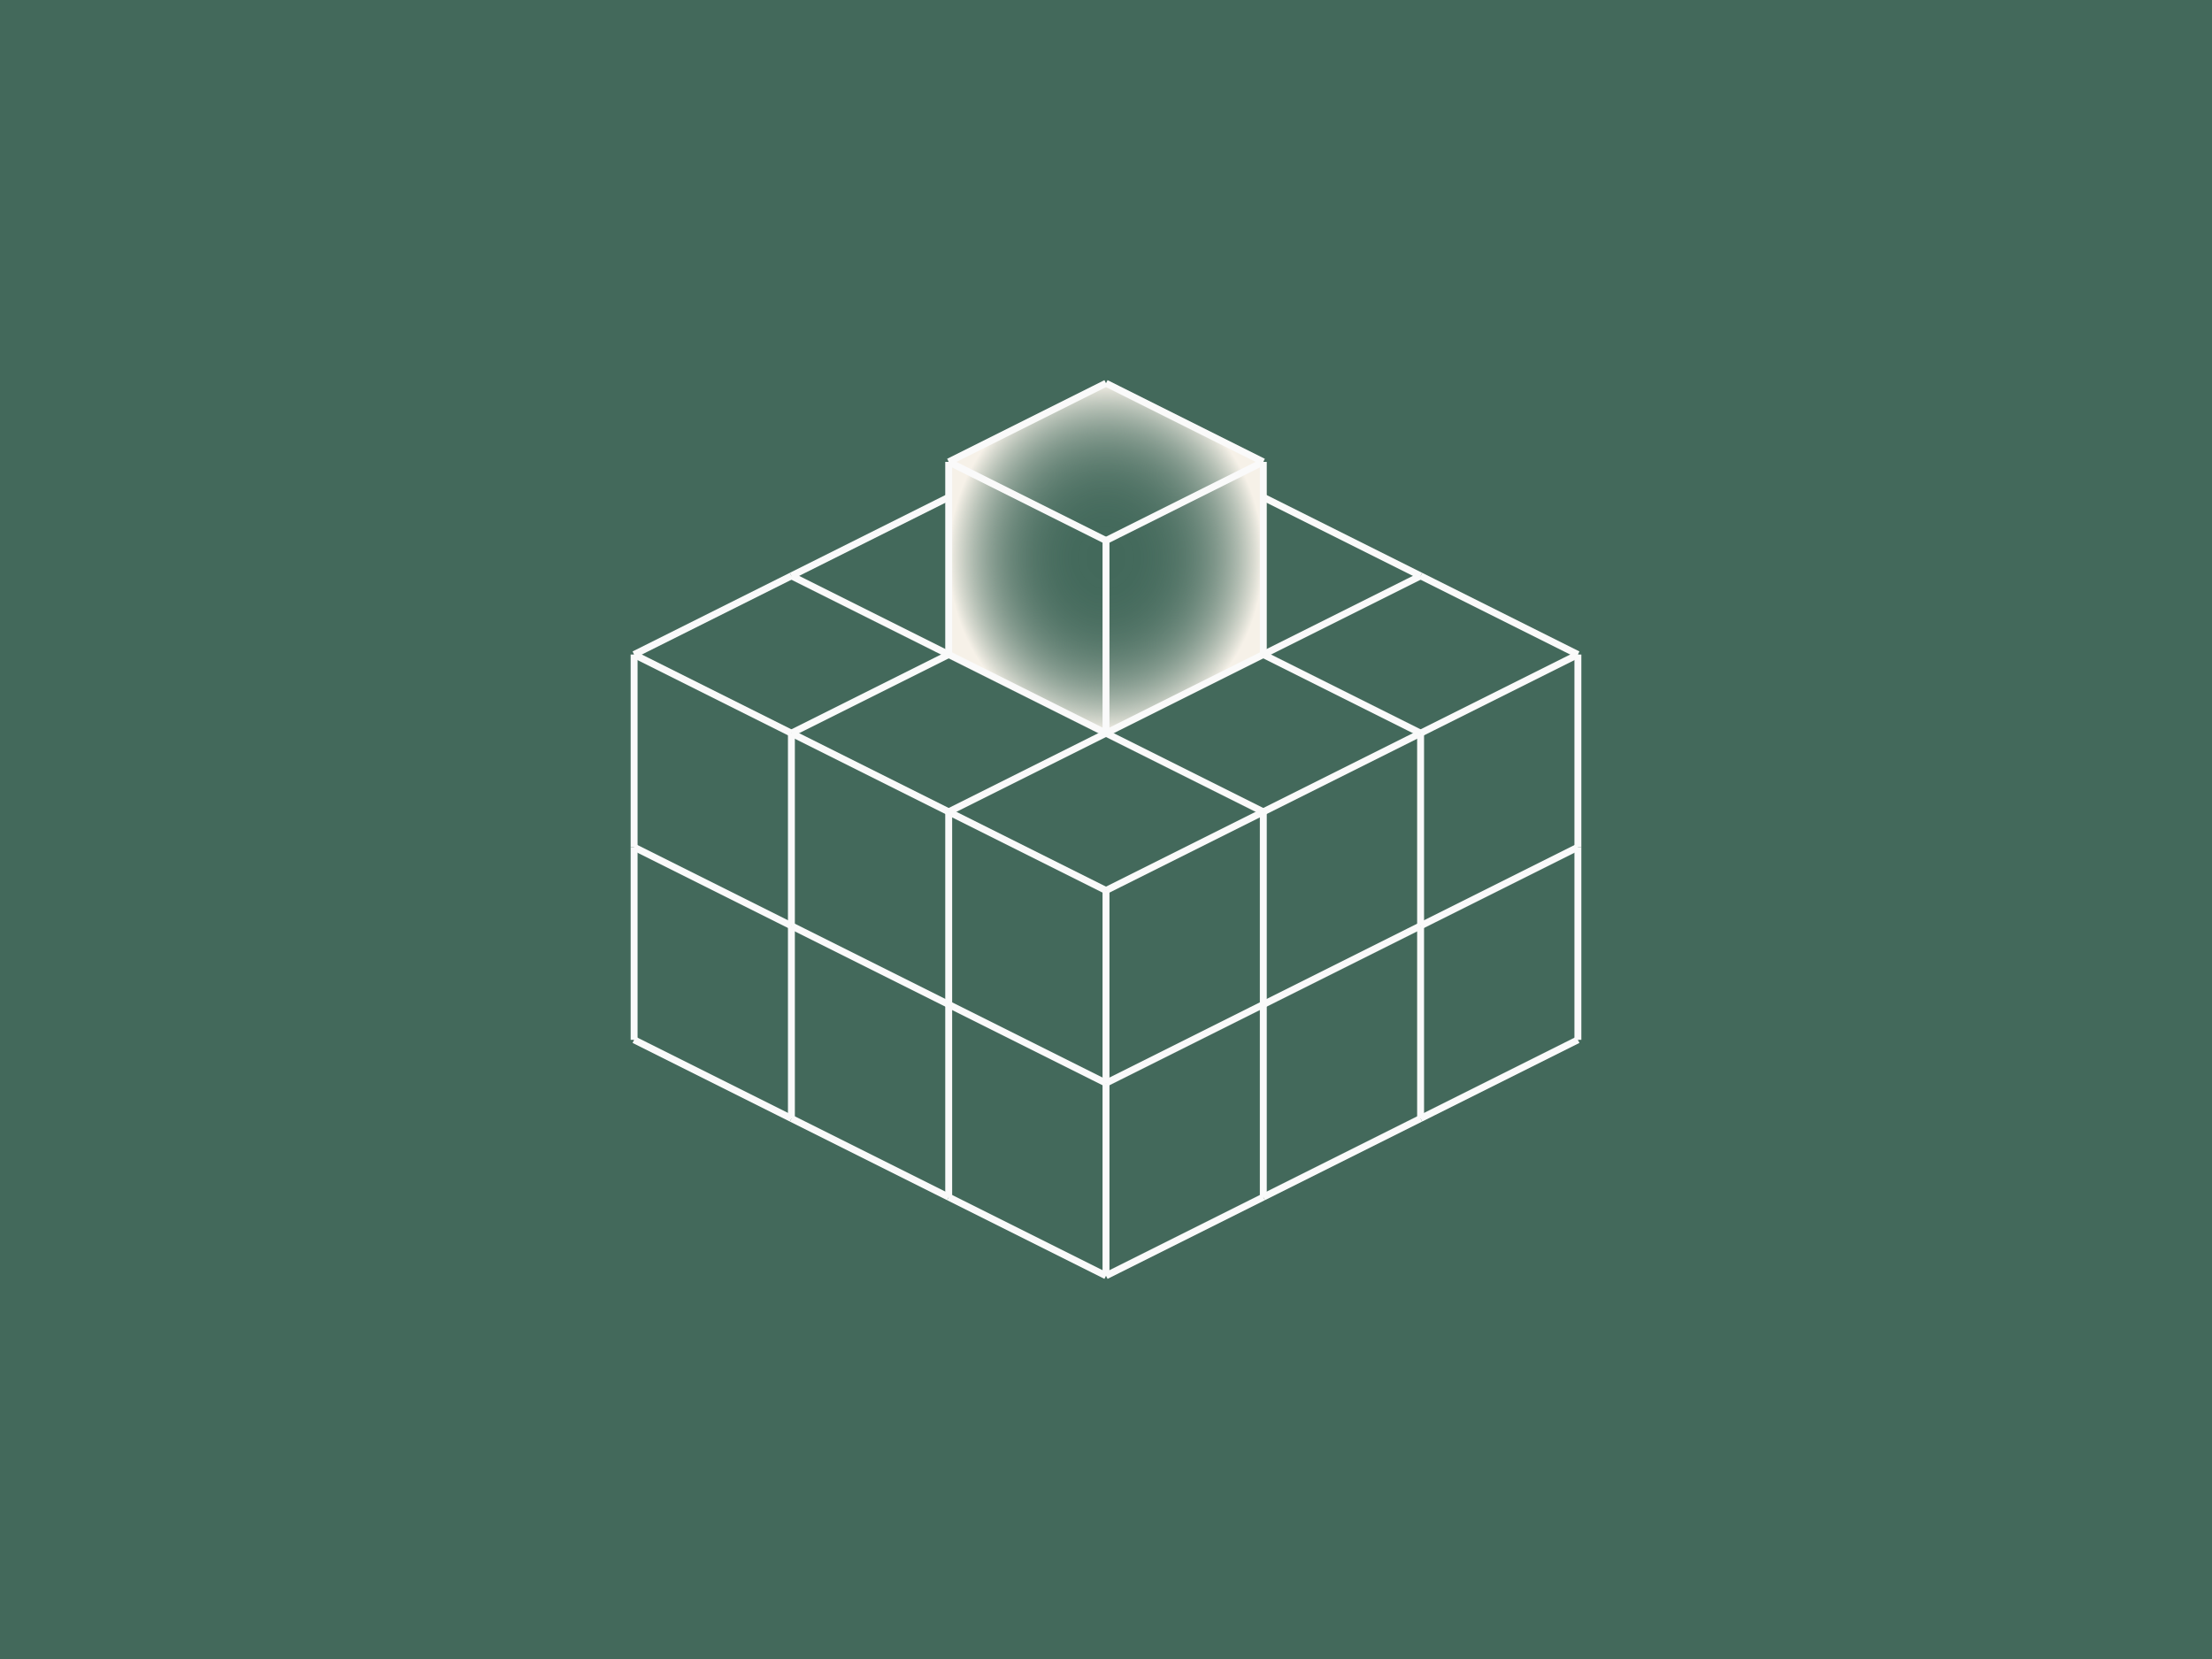
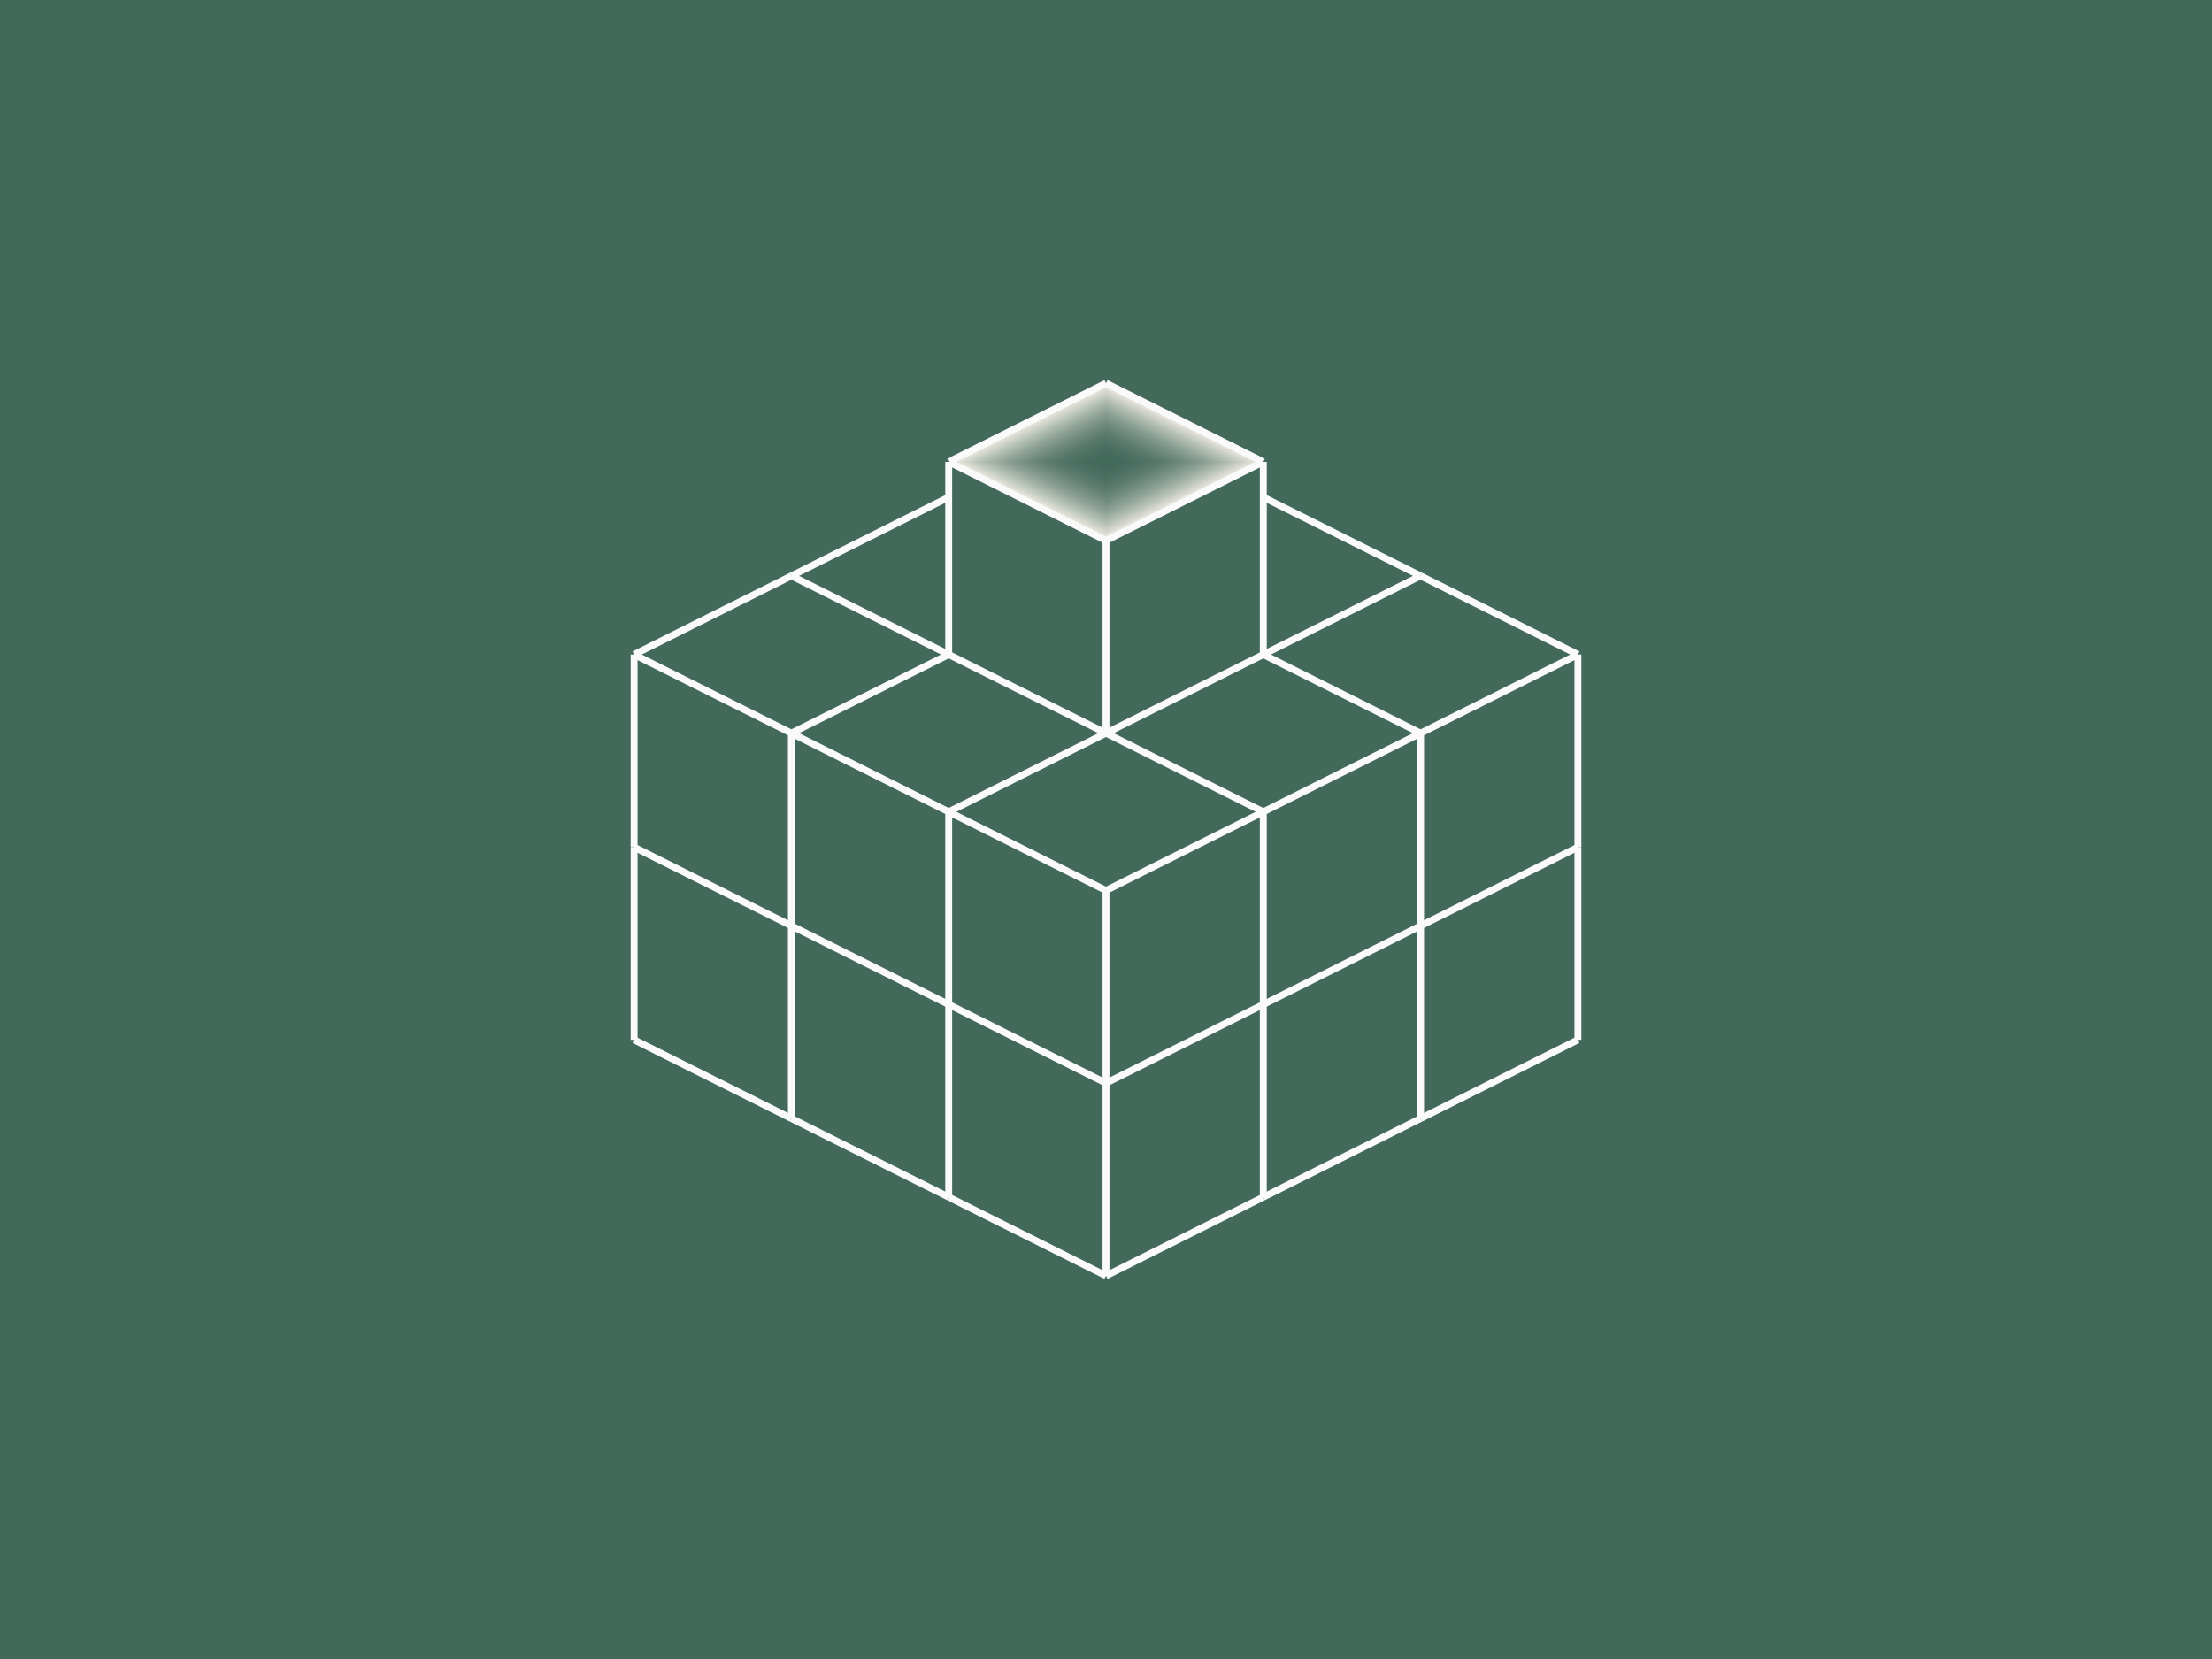
<svg xmlns="http://www.w3.org/2000/svg" width="3072" height="2304" viewBox="0 0 512 384">
  <rect width="512" height="384" fill="#43695B" />
  <svg x="64" y="0" width="384" height="384" viewBox="0 0 384 384">
    <defs>
-       <radialGradient id="iris-0" gradientUnits="userSpaceOnUse" cx="0" cy="0" r="1" gradientTransform="matrix(36.40884 0 0 40.50019 192 129.204)">
-         <stop offset="0" stop-color="#F6F1E8" stop-opacity="0" />
-         <stop offset="0.031" stop-color="#F6F1E8" stop-opacity="0" />
-         <stop offset="0.062" stop-color="#F6F1E8" stop-opacity="0" />
-         <stop offset="0.094" stop-color="#F6F1E8" stop-opacity="0.001" />
-         <stop offset="0.125" stop-color="#F6F1E8" stop-opacity="0.002" />
-         <stop offset="0.156" stop-color="#F6F1E8" stop-opacity="0.004" />
-         <stop offset="0.188" stop-color="#F6F1E8" stop-opacity="0.007" />
-         <stop offset="0.219" stop-color="#F6F1E8" stop-opacity="0.01" />
-         <stop offset="0.25" stop-color="#F6F1E8" stop-opacity="0.016" />
-         <stop offset="0.281" stop-color="#F6F1E8" stop-opacity="0.022" />
-         <stop offset="0.312" stop-color="#F6F1E8" stop-opacity="0.031" />
-         <stop offset="0.344" stop-color="#F6F1E8" stop-opacity="0.041" />
-         <stop offset="0.375" stop-color="#F6F1E8" stop-opacity="0.053" />
-         <stop offset="0.406" stop-color="#F6F1E8" stop-opacity="0.067" />
-         <stop offset="0.438" stop-color="#F6F1E8" stop-opacity="0.084" />
-         <stop offset="0.469" stop-color="#F6F1E8" stop-opacity="0.103" />
-         <stop offset="0.5" stop-color="#F6F1E8" stop-opacity="0.125" />
-         <stop offset="0.531" stop-color="#F6F1E8" stop-opacity="0.15" />
-         <stop offset="0.562" stop-color="#F6F1E8" stop-opacity="0.178" />
-         <stop offset="0.594" stop-color="#F6F1E8" stop-opacity="0.209" />
-         <stop offset="0.625" stop-color="#F6F1E8" stop-opacity="0.244" />
-         <stop offset="0.656" stop-color="#F6F1E8" stop-opacity="0.283" />
-         <stop offset="0.688" stop-color="#F6F1E8" stop-opacity="0.325" />
-         <stop offset="0.719" stop-color="#F6F1E8" stop-opacity="0.371" />
-         <stop offset="0.75" stop-color="#F6F1E8" stop-opacity="0.422" />
-         <stop offset="0.781" stop-color="#F6F1E8" stop-opacity="0.477" />
-         <stop offset="0.812" stop-color="#F6F1E8" stop-opacity="0.536" />
-         <stop offset="0.844" stop-color="#F6F1E8" stop-opacity="0.601" />
-         <stop offset="0.875" stop-color="#F6F1E8" stop-opacity="0.67" />
-         <stop offset="0.906" stop-color="#F6F1E8" stop-opacity="0.744" />
-         <stop offset="0.938" stop-color="#F6F1E8" stop-opacity="0.824" />
-         <stop offset="0.969" stop-color="#F6F1E8" stop-opacity="0.909" />
-         <stop offset="1" stop-color="#F6F1E8" stop-opacity="1" />
-       </radialGradient>
-       <mask id="iris-0-clip" maskUnits="userSpaceOnUse" x="0" y="0" width="384" height="384" style="mask-type:luminance">
-         <path d="M192 133.295L228.409 151.5L192 169.704L155.591 151.5Z" fill="white" />
-         <path d="M192 133.295L192 88.704L228.409 106.908L228.409 151.5Z" fill="white" />
-         <path d="M228.409 151.5L228.409 106.908L192 125.113L192 169.704Z" fill="white" />
-         <path d="M192 169.704L192 125.113L155.591 106.908L155.591 151.5Z" fill="white" />
-         <path d="M155.591 151.5L155.591 106.908L192 88.704L192 133.295Z" fill="white" />
-         <path d="M192 88.704L155.591 106.908L192 125.113L228.409 106.908Z" fill="white" />
+       <mask id="iris-0" maskUnits="userSpaceOnUse" x="0" y="0" width="384" height="384" style="mask-type:luminance">
+         <path d="M192 88.704L155.591 106.908L192 125.113L228.409 106.908Z" fill="white" fill-rule="evenodd" />
+         <path d="M192 88.893L155.97 106.908L192 124.923L228.03 106.908Z" fill="rgb(250,250,250)" />
+         <path d="M192 89.083L156.35 106.908L192 124.733L227.65 106.908Z" fill="rgb(244,244,244)" />
+         <path d="M192 89.273L156.729 106.908L192 124.544L227.271 106.908Z" fill="rgb(239,239,239)" />
+         <path d="M192 89.462L157.108 106.908L192 124.354L226.892 106.908Z" fill="rgb(234,234,234)" />
+         <path d="M192 89.652L157.487 106.908L192 124.165L226.513 106.908Z" fill="rgb(229,229,229)" />
+         <path d="M192 89.842L157.867 106.908L192 123.975L226.133 106.908Z" fill="rgb(224,224,224)" />
+         <path d="M192 90.031L158.246 106.908L192 123.785L225.754 106.908Z" fill="rgb(219,219,219)" />
+         <path d="M192 90.221L158.625 106.908L192 123.596L225.375 106.908Z" fill="rgb(214,214,214)" />
+         <path d="M192 90.411L159.004 106.908L192 123.406L224.996 106.908Z" fill="rgb(209,209,209)" />
+         <path d="M192 90.6L159.384 106.908L192 123.216L224.616 106.908Z" fill="rgb(205,205,205)" />
+         <path d="M192 90.79L159.763 106.908L192 123.027L224.237 106.908Z" fill="rgb(200,200,200)" />
+         <path d="M192 90.979L160.142 106.908L192 122.837L223.858 106.908Z" fill="rgb(195,195,195)" />
+         <path d="M192 91.169L160.522 106.908L192 122.648L223.478 106.908Z" fill="rgb(191,191,191)" />
+         <path d="M192 91.359L160.901 106.908L192 122.458L223.099 106.908Z" fill="rgb(186,186,186)" />
+         <path d="M192 91.548L161.28 106.908L192 122.268L222.72 106.908Z" fill="rgb(182,182,182)" />
+         <path d="M192 91.738L161.659 106.908L192 122.079L222.341 106.908Z" fill="rgb(177,177,177)" />
+         <path d="M192 91.928L162.039 106.908L192 121.889L221.961 106.908Z" fill="rgb(173,173,173)" />
+         <path d="M192 92.117L162.418 106.908L192 121.699L221.582 106.908Z" fill="rgb(168,168,168)" />
+         <path d="M192 92.307L162.797 106.908L192 121.51L221.203 106.908Z" fill="rgb(164,164,164)" />
+         <path d="M192 92.496L163.176 106.908L192 121.32L220.824 106.908Z" fill="rgb(160,160,160)" />
+         <path d="M192 92.686L163.556 106.908L192 121.13L220.444 106.908Z" fill="rgb(156,156,156)" />
+         <path d="M192 92.876L163.935 106.908L192 120.941L220.065 106.908Z" fill="rgb(152,152,152)" />
+         <path d="M192 93.065L164.314 106.908L192 120.751L219.686 106.908Z" fill="rgb(147,147,147)" />
+         <path d="M192 93.255L164.693 106.908L192 120.562L219.307 106.908Z" fill="rgb(143,143,143)" />
+         <path d="M192 93.445L165.073 106.908L192 120.372L218.927 106.908Z" fill="rgb(139,139,139)" />
+         <path d="M192 93.634L165.452 106.908L192 120.182L218.548 106.908Z" fill="rgb(136,136,136)" />
+         <path d="M192 93.824L165.831 106.908L192 119.993L218.169 106.908Z" fill="rgb(132,132,132)" />
+         <path d="M192 94.013L166.21 106.908L192 119.803L217.79 106.908Z" fill="rgb(128,128,128)" />
+         <path d="M192 94.203L166.59 106.908L192 119.613L217.41 106.908Z" fill="rgb(124,124,124)" />
+         <path d="M192 94.393L166.969 106.908L192 119.424L217.031 106.908Z" fill="rgb(121,121,121)" />
+         <path d="M192 94.582L167.348 106.908L192 119.234L216.652 106.908Z" fill="rgb(117,117,117)" />
+         <path d="M192 94.772L167.727 106.908L192 119.045L216.273 106.908Z" fill="rgb(113,113,113)" />
+         <path d="M192 94.962L168.107 106.908L192 118.855L215.893 106.908Z" fill="rgb(110,110,110)" />
+         <path d="M192 95.151L168.486 106.908L192 118.665L215.514 106.908Z" fill="rgb(106,106,106)" />
+         <path d="M192 95.341L168.865 106.908L192 118.476L215.135 106.908Z" fill="rgb(103,103,103)" />
+         <path d="M192 95.531L169.244 106.908L192 118.286L214.756 106.908Z" fill="rgb(100,100,100)" />
+         <path d="M192 95.72L169.624 106.908L192 118.096L214.376 106.908Z" fill="rgb(96,96,96)" />
+         <path d="M192 95.91L170.003 106.908L192 117.907L213.997 106.908Z" fill="rgb(93,93,93)" />
+         <path d="M192 96.099L170.382 106.908L192 117.717L213.618 106.908Z" fill="rgb(90,90,90)" />
+         <path d="M192 96.289L170.762 106.908L192 117.528L213.238 106.908Z" fill="rgb(87,87,87)" />
+         <path d="M192 96.479L171.141 106.908L192 117.338L212.859 106.908Z" fill="rgb(84,84,84)" />
+         <path d="M192 96.668L171.52 106.908L192 117.148L212.48 106.908Z" fill="rgb(81,81,81)" />
+         <path d="M192 96.858L171.899 106.908L192 116.959L212.101 106.908Z" fill="rgb(78,78,78)" />
+         <path d="M192 97.048L172.279 106.908L192 116.769L211.721 106.908Z" fill="rgb(75,75,75)" />
+         <path d="M192 97.237L172.658 106.908L192 116.579L211.342 106.908Z" fill="rgb(72,72,72)" />
+         <path d="M192 97.427L173.037 106.908L192 116.39L210.963 106.908Z" fill="rgb(69,69,69)" />
+         <path d="M192 97.616L173.416 106.908L192 116.2L210.584 106.908Z" fill="rgb(66,66,66)" />
+         <path d="M192 97.806L173.796 106.908L192 116.01L210.204 106.908Z" fill="rgb(64,64,64)" />
+         <path d="M192 97.996L174.175 106.908L192 115.821L209.825 106.908Z" fill="rgb(61,61,61)" />
+         <path d="M192 98.185L174.554 106.908L192 115.631L209.446 106.908Z" fill="rgb(59,59,59)" />
+         <path d="M192 98.375L174.933 106.908L192 115.442L209.067 106.908Z" fill="rgb(56,56,56)" />
+         <path d="M192 98.565L175.313 106.908L192 115.252L208.687 106.908Z" fill="rgb(54,54,54)" />
+         <path d="M192 98.754L175.692 106.908L192 115.062L208.308 106.908Z" fill="rgb(51,51,51)" />
+         <path d="M192 98.944L176.071 106.908L192 114.873L207.929 106.908Z" fill="rgb(49,49,49)" />
+         <path d="M192 99.133L176.45 106.908L192 114.683L207.55 106.908Z" fill="rgb(47,47,47)" />
+         <path d="M192 99.323L176.83 106.908L192 114.493L207.17 106.908Z" fill="rgb(44,44,44)" />
+         <path d="M192 99.513L177.209 106.908L192 114.304L206.791 106.908Z" fill="rgb(42,42,42)" />
+         <path d="M192 99.702L177.588 106.908L192 114.114L206.412 106.908Z" fill="rgb(40,40,40)" />
+         <path d="M192 99.892L177.967 106.908L192 113.925L206.033 106.908Z" fill="rgb(38,38,38)" />
+         <path d="M192 100.082L178.347 106.908L192 113.735L205.653 106.908Z" fill="rgb(36,36,36)" />
+         <path d="M192 100.271L178.726 106.908L192 113.545L205.274 106.908Z" fill="rgb(34,34,34)" />
+         <path d="M192 100.461L179.105 106.908L192 113.356L204.895 106.908Z" fill="rgb(32,32,32)" />
+         <path d="M192 100.651L179.484 106.908L192 113.166L204.516 106.908Z" fill="rgb(30,30,30)" />
+         <path d="M192 100.84L179.864 106.908L192 112.976L204.136 106.908Z" fill="rgb(28,28,28)" />
+         <path d="M192 101.03L180.243 106.908L192 112.787L203.757 106.908Z" fill="rgb(27,27,27)" />
+         <path d="M192 101.219L180.622 106.908L192 112.597L203.378 106.908Z" fill="rgb(25,25,25)" />
+         <path d="M192 101.409L181.001 106.908L192 112.408L202.999 106.908Z" fill="rgb(23,23,23)" />
+         <path d="M192 101.599L181.381 106.908L192 112.218L202.619 106.908Z" fill="rgb(22,22,22)" />
+         <path d="M192 101.788L181.76 106.908L192 112.028L202.24 106.908Z" fill="rgb(20,20,20)" />
+         <path d="M192 101.978L182.139 106.908L192 111.839L201.861 106.908Z" fill="rgb(19,19,19)" />
+         <path d="M192 102.168L182.519 106.908L192 111.649L201.481 106.908Z" fill="rgb(17,17,17)" />
+         <path d="M192 102.357L182.898 106.908L192 111.459L201.102 106.908Z" fill="rgb(16,16,16)" />
+         <path d="M192 102.547L183.277 106.908L192 111.27L200.723 106.908Z" fill="rgb(15,15,15)" />
+         <path d="M192 102.736L183.656 106.908L192 111.08L200.344 106.908Z" fill="rgb(13,13,13)" />
+         <path d="M192 102.926L184.036 106.908L192 110.89L199.964 106.908Z" fill="rgb(12,12,12)" />
+         <path d="M192 103.116L184.415 106.908L192 110.701L199.585 106.908Z" fill="rgb(11,11,11)" />
+         <path d="M192 103.305L184.794 106.908L192 110.511L199.206 106.908Z" fill="rgb(10,10,10)" />
+         <path d="M192 103.495L185.173 106.908L192 110.322L198.827 106.908Z" fill="rgb(9,9,9)" />
+         <path d="M192 103.685L185.553 106.908L192 110.132L198.447 106.908Z" fill="rgb(8,8,8)" />
+         <path d="M192 103.874L185.932 106.908L192 109.942L198.068 106.908Z" fill="rgb(7,7,7)" />
+         <path d="M192 104.064L186.311 106.908L192 109.753L197.689 106.908Z" fill="rgb(6,6,6)" />
+         <path d="M192 104.253L186.69 106.908L192 109.563L197.31 106.908Z" fill="rgb(5,5,5)" />
+         <path d="M192 104.443L187.07 106.908L192 109.373L196.93 106.908Z" fill="rgb(5,5,5)" />
+         <path d="M192 104.633L187.449 106.908L192 109.184L196.551 106.908Z" fill="rgb(4,4,4)" />
+         <path d="M192 104.822L187.828 106.908L192 108.994L196.172 106.908Z" fill="rgb(3,3,3)" />
+         <path d="M192 105.012L188.207 106.908L192 108.805L195.793 106.908Z" fill="rgb(3,3,3)" />
+         <path d="M192 105.202L188.587 106.908L192 108.615L195.413 106.908Z" fill="rgb(2,2,2)" />
+         <path d="M192 105.391L188.966 106.908L192 108.425L195.034 106.908Z" fill="rgb(2,2,2)" />
+         <path d="M192 105.581L189.345 106.908L192 108.236L194.655 106.908Z" fill="rgb(1,1,1)" />
+         <path d="M192 105.77L189.724 106.908L192 108.046L194.276 106.908Z" fill="rgb(1,1,1)" />
+         <path d="M192 105.96L190.104 106.908L192 107.856L193.896 106.908Z" fill="rgb(1,1,1)" />
+         <path d="M192 106.15L190.483 106.908L192 107.667L193.517 106.908Z" fill="rgb(0,0,0)" />
+         <path d="M192 106.339L190.862 106.908L192 107.477L193.138 106.908Z" fill="rgb(0,0,0)" />
+         <path d="M192 106.529L191.241 106.908L192 107.288L192.759 106.908Z" fill="rgb(0,0,0)" />
+         <path d="M192 106.719L191.621 106.908L192 107.098L192.379 106.908Z" fill="rgb(0,0,0)" />
+         <path d="M192 106.908L192 106.908L192 106.908L192 106.908Z" fill="rgb(0,0,0)" />
      </mask>
    </defs>
-     <rect x="0" y="0" width="384" height="384" fill="url(#iris-0)" mask="url(#iris-0-clip)" />
+     <path d="M192 88.704L155.591 106.908L192 125.113L228.409 106.908Z" fill="#F6F1E8" fill-rule="evenodd" mask="url(#iris-0)" />
    <g fill="none" stroke="#FAFAFA" stroke-linejoin="miter" stroke-linecap="butt">
      <g opacity="0.35" />
      <g>
        <path d="M155.591 151.5L119.182 133.295" stroke-width="1.6" />
        <path d="M119.182 133.295L155.591 115.091" stroke-width="1.6" />
        <path d="M119.182 258.887L82.773 240.683" stroke-width="1.6" />
        <path d="M119.182 214.296L119.182 258.887" stroke-width="1.6" />
        <path d="M119.182 214.296L82.773 196.091" stroke-width="1.6" />
        <path d="M82.773 196.091L82.773 240.683" stroke-width="1.6" />
        <path d="M155.591 151.5L119.182 169.704" stroke-width="1.6" />
        <path d="M119.182 169.704L119.182 214.296" stroke-width="1.6" />
        <path d="M119.182 169.704L82.773 151.5" stroke-width="1.6" />
        <path d="M82.773 151.5L82.773 196.091" stroke-width="1.6" />
        <path d="M82.773 151.5L119.182 133.295" stroke-width="1.6" />
        <path d="M228.409 115.091L264.818 133.295" stroke-width="1.6" />
        <path d="M264.818 133.295L228.409 151.5" stroke-width="1.6" />
+         <path d="M228.409 151.5L192 169.704" stroke-width="1.6" />
+         <path d="M192 169.704L155.591 151.5" stroke-width="1.6" />
        <path d="M155.591 277.092L119.182 258.887" stroke-width="1.6" />
        <path d="M155.591 232.5L155.591 277.092" stroke-width="1.6" />
        <path d="M155.591 232.5L119.182 214.296" stroke-width="1.6" />
        <path d="M192 169.704L155.591 187.909" stroke-width="1.6" />
        <path d="M155.591 187.909L155.591 232.5" stroke-width="1.6" />
        <path d="M155.591 187.909L119.182 169.704" stroke-width="1.6" />
        <path d="M301.227 240.683L264.818 258.887" stroke-width="1.6" />
        <path d="M301.227 196.091L301.227 240.683" stroke-width="1.6" />
        <path d="M301.227 196.091L264.818 214.296" stroke-width="1.6" />
        <path d="M264.818 214.296L264.818 258.887" stroke-width="1.6" />
        <path d="M264.818 133.295L301.227 151.5" stroke-width="1.6" />
        <path d="M301.227 151.5L301.227 196.091" stroke-width="1.6" />
        <path d="M301.227 151.5L264.818 169.704" stroke-width="1.6" />
        <path d="M264.818 169.704L264.818 214.296" stroke-width="1.6" />
        <path d="M264.818 169.704L228.409 151.5" stroke-width="1.6" />
        <path d="M264.818 258.887L228.409 277.092" stroke-width="1.6" />
        <path d="M264.818 214.296L228.409 232.5" stroke-width="1.6" />
        <path d="M228.409 232.5L228.409 277.092" stroke-width="1.6" />
        <path d="M264.818 169.704L228.409 187.909" stroke-width="1.6" />
        <path d="M228.409 187.909L228.409 232.5" stroke-width="1.6" />
        <path d="M228.409 187.909L192 169.704" stroke-width="1.6" />
        <path d="M228.409 277.092L192 295.296" stroke-width="1.6" />
        <path d="M192 295.296L155.591 277.092" stroke-width="1.6" />
        <path d="M228.409 232.5L192 250.705" stroke-width="1.6" />
        <path d="M192 250.705L192 295.296" stroke-width="1.6" />
        <path d="M192 250.705L155.591 232.5" stroke-width="1.6" />
        <path d="M228.409 187.909L192 206.113" stroke-width="1.6" />
        <path d="M192 206.113L192 250.705" stroke-width="1.6" />
        <path d="M192 206.113L155.591 187.909" stroke-width="1.6" />
-       </g>
-       <g>
-         <path d="M228.409 151.5L192 169.704" stroke-width="1.6" />
-         <path d="M192 169.704L155.591 151.5" stroke-width="1.6" />
        <path d="M192 88.704L228.409 106.908" stroke-width="1.6" />
        <path d="M228.409 106.908L228.409 151.5" stroke-width="1.6" />
        <path d="M228.409 106.908L192 125.113" stroke-width="1.6" />
        <path d="M192 125.113L192 169.704" stroke-width="1.6" />
        <path d="M192 125.113L155.591 106.908" stroke-width="1.6" />
        <path d="M155.591 106.908L155.591 151.5" stroke-width="1.6" />
        <path d="M155.591 106.908L192 88.704" stroke-width="1.6" />
      </g>
+       <g />
    </g>
  </svg>
</svg>
